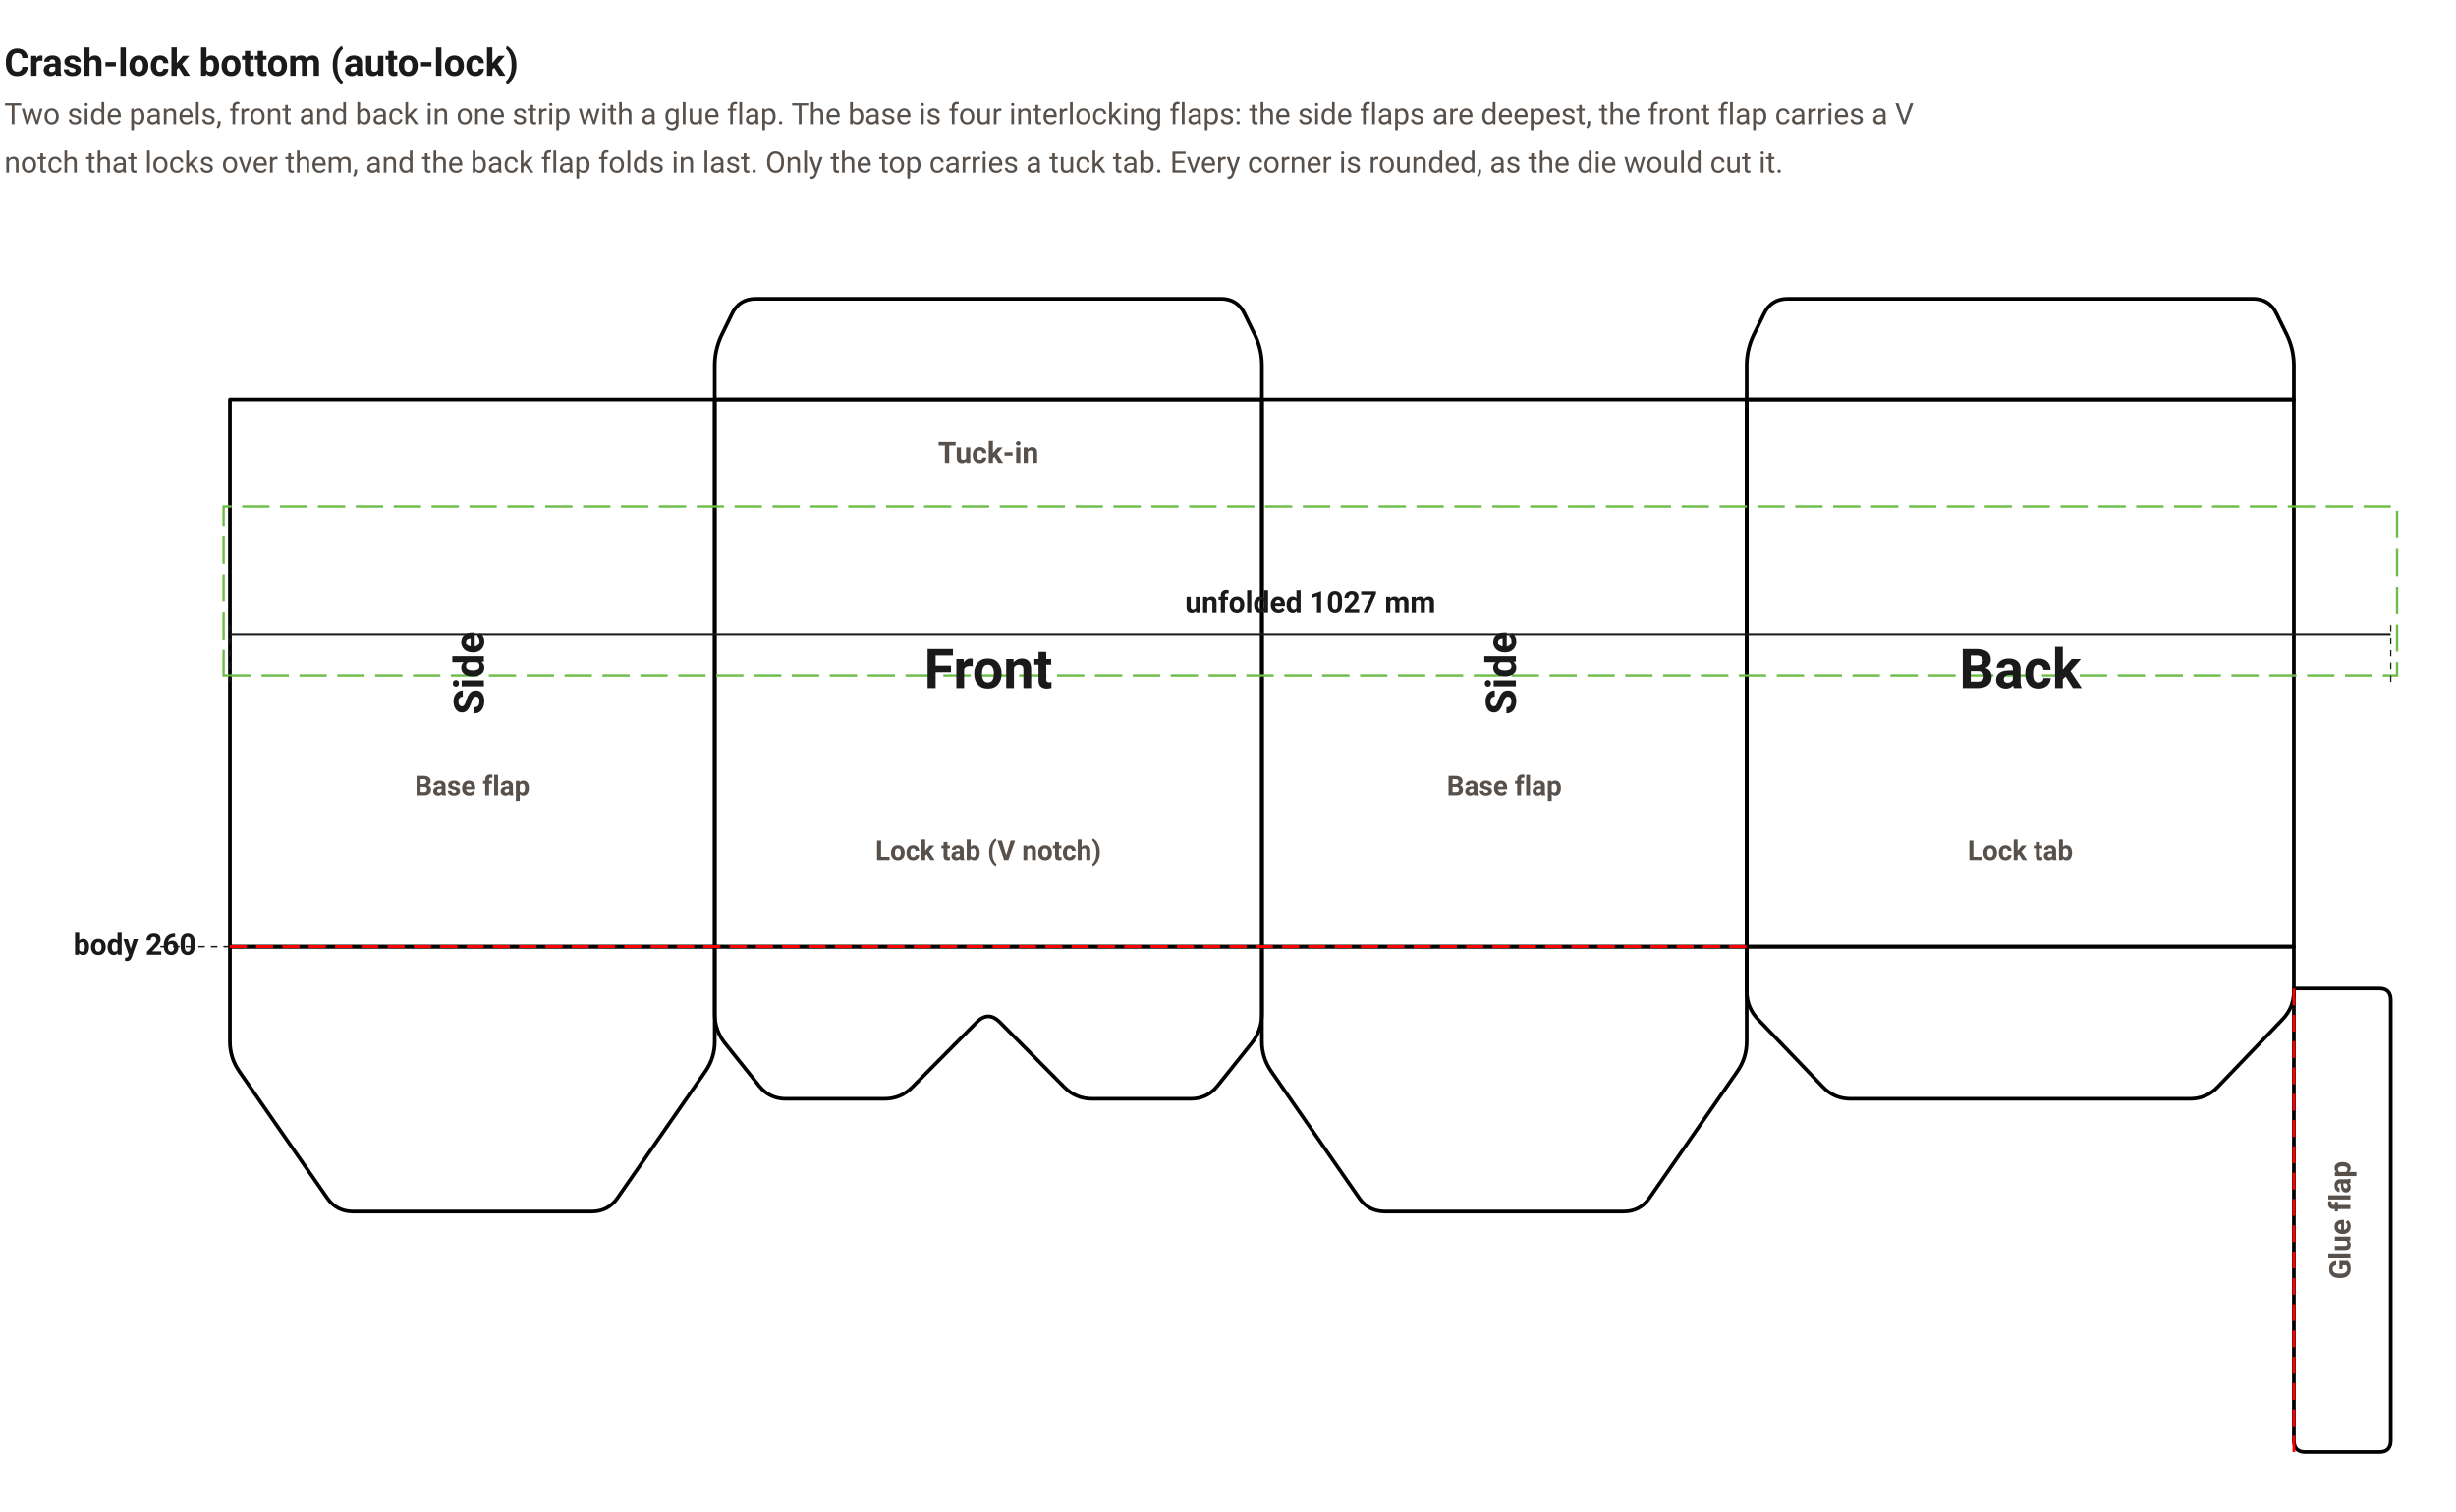
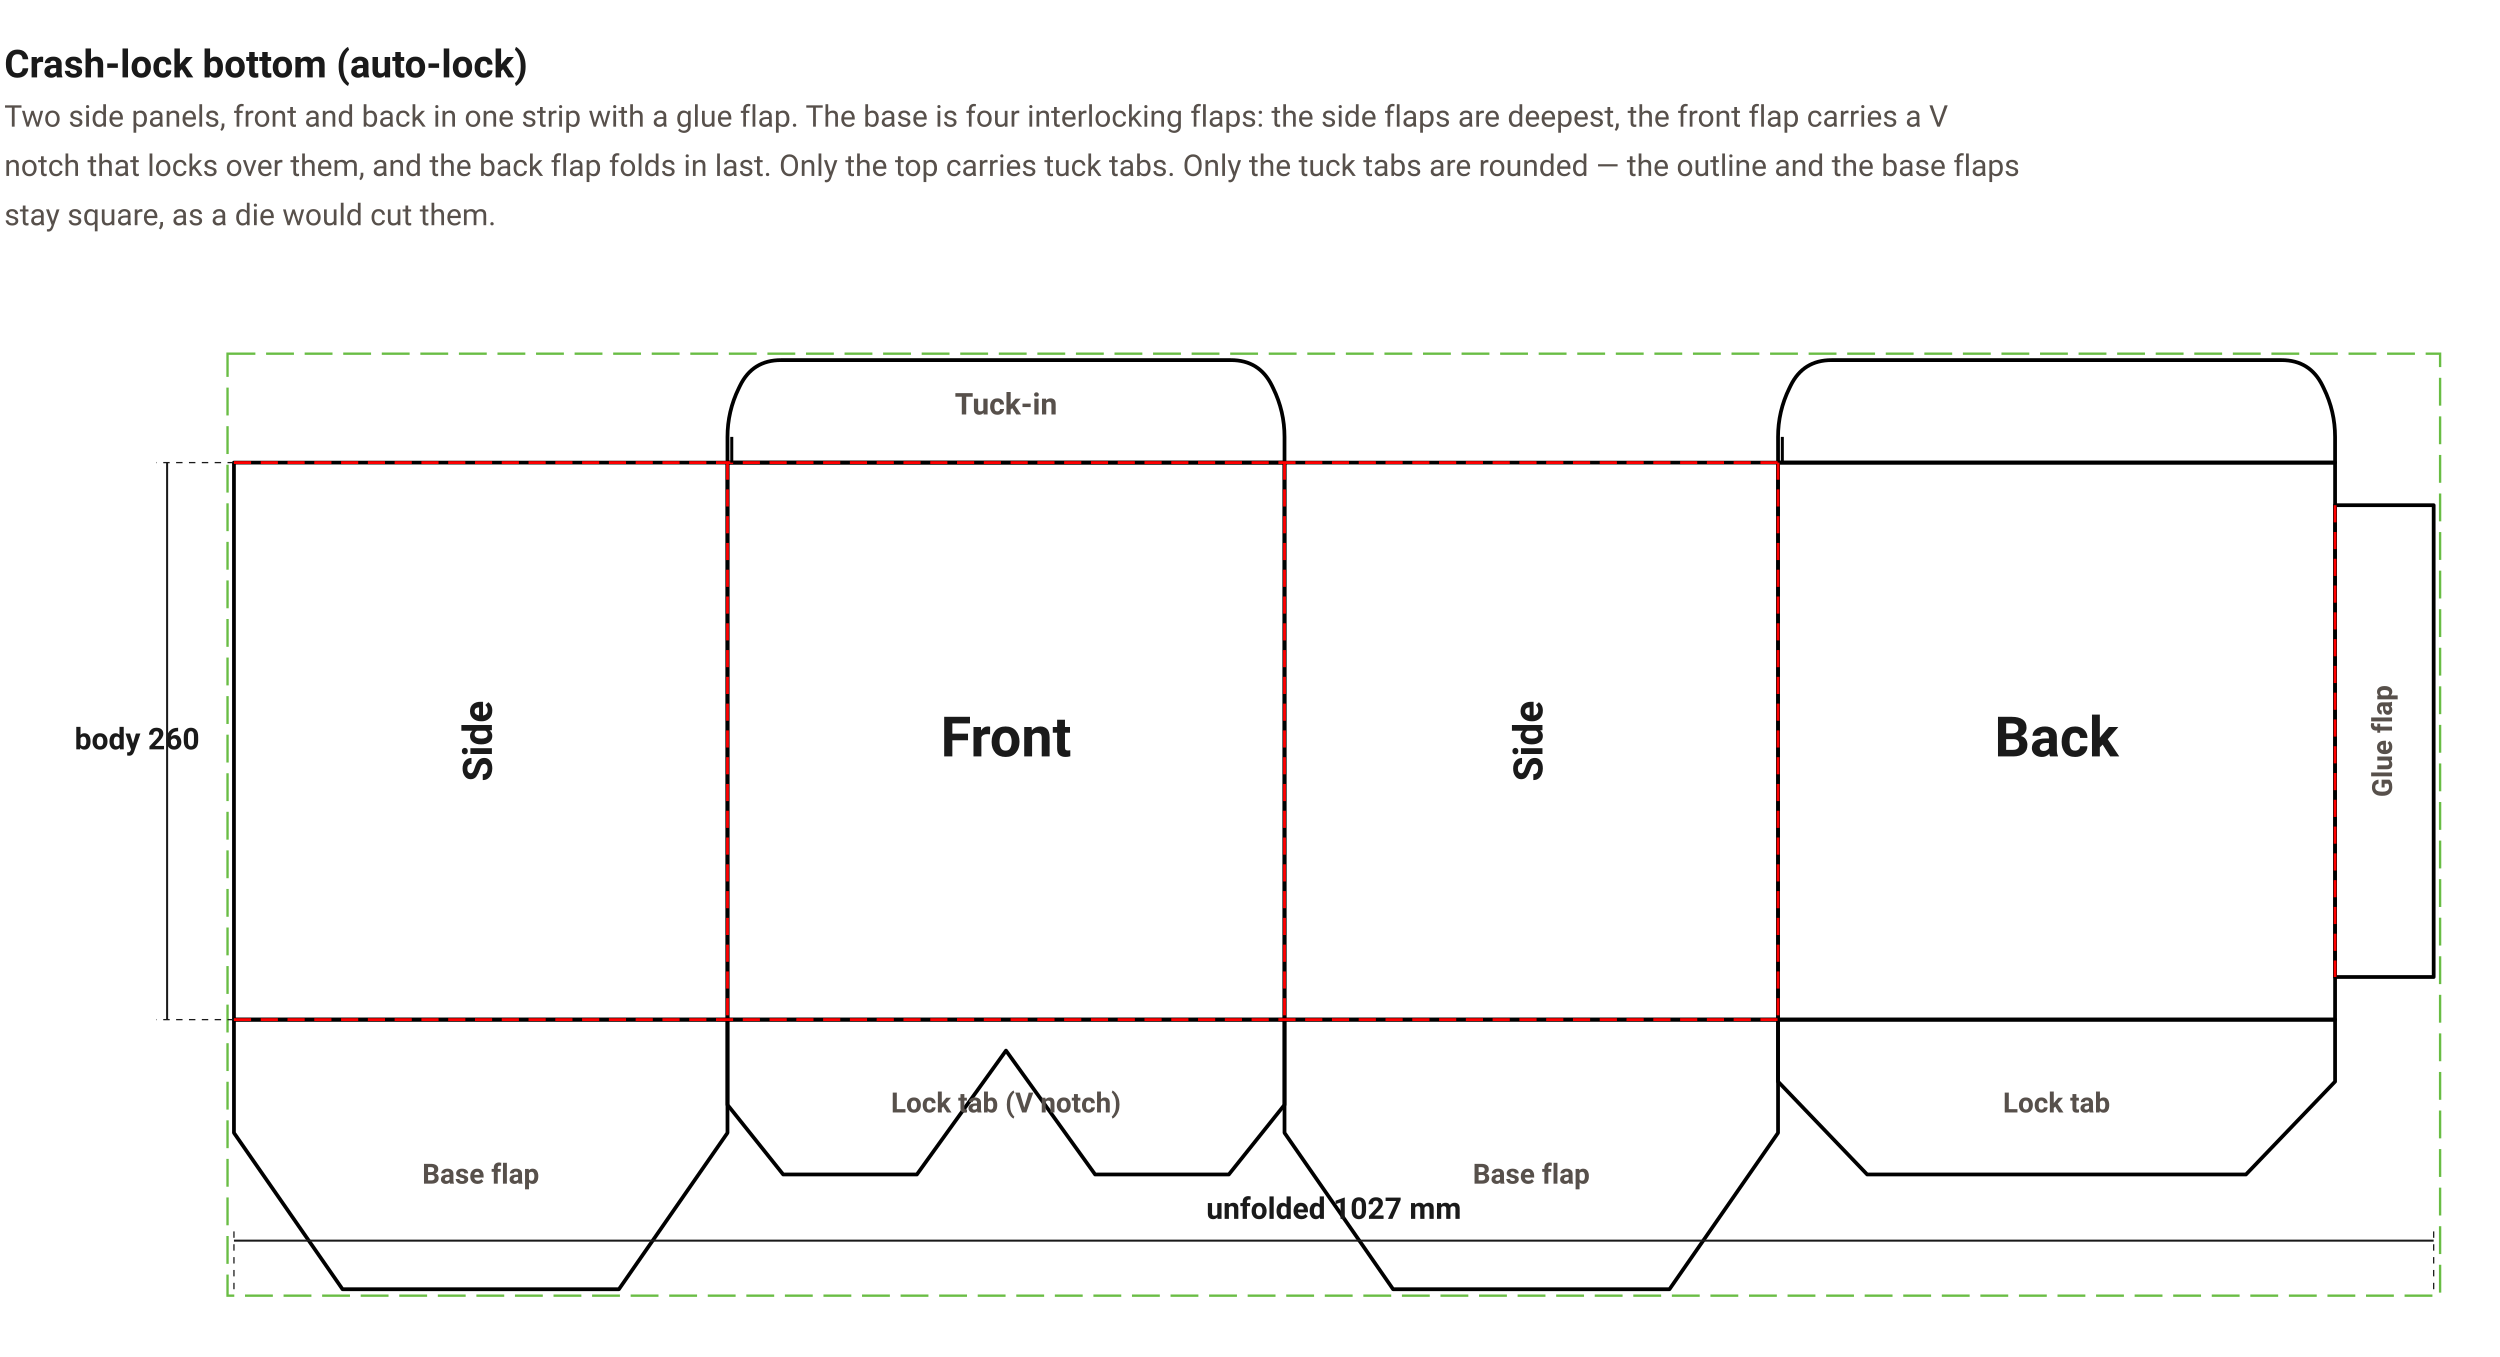
- <svg xmlns="http://www.w3.org/2000/svg" viewBox="-109.2 -189.8 1166.9 718.0" width="1167" height="718" role="img" aria-labelledby="tcrash-lock dcrash-lock">
+ <svg xmlns="http://www.w3.org/2000/svg" viewBox="-109.2 -215.8 1166.9 632.7" width="1167" height="633" role="img" aria-labelledby="tcrash-lock dcrash-lock">
  <g>
    <path d="M0.00,0.00 L230.36,0.00 L230.36,260.00 L0.00,260.00 L0.00,0.00 Z" fill="none" stroke="#000000" stroke-width="1.75" stroke-linejoin="round" />
    <path d="M490.36,0.00 L720.72,0.00 L720.72,260.00 L490.36,260.00 L490.36,0.00 Z" fill="none" stroke="#000000" stroke-width="1.75" stroke-linejoin="round" />
    <path d="M230.36,0.00 L490.36,0.00 L490.36,260.00 L230.36,260.00 L230.36,0.00 Z" fill="none" stroke="#000000" stroke-width="1.75" stroke-linejoin="round" />
-     <path d="M230.36,0.00 L230.36,-16.12 Q230.36,-23.92 233.79,-30.93 L238.63,-40.83 Q242.06,-47.84 249.86,-47.84 L470.86,-47.84 Q478.66,-47.84 482.09,-40.83 L486.93,-30.93 Q490.36,-23.92 490.36,-16.12 L490.36,0.00 Z" fill="none" stroke="#000000" stroke-width="1.75" stroke-linejoin="round" />
-     <path d="M230.36,260.00 L230.36,291.95 Q230.36,299.75 235.23,305.85 L251.49,326.19 Q256.36,332.28 264.16,332.28 L310.96,332.28 Q318.76,332.28 324.25,326.74 L354.87,295.89 Q360.36,290.36 365.85,295.89 L396.47,326.74 Q401.96,332.28 409.76,332.28 L456.56,332.28 Q464.36,332.28 469.23,326.19 L485.49,305.85 Q490.36,299.75 490.36,291.95 L490.36,260.00 Z" fill="none" stroke="#000000" stroke-width="1.75" stroke-linejoin="round" />
+     <path d="M230.36,0.00 L230.36,-11.96 Q230.36,-23.92 235.62,-34.66 L236.21,-35.88 Q242.06,-47.84 255.37,-47.84 L465.35,-47.84 Q478.66,-47.84 484.51,-35.88 L485.10,-34.66 Q490.36,-23.92 490.36,-11.96 L490.36,0.00 L230.36,0.00 Z" fill="none" stroke="#000000" stroke-width="1.75" stroke-linejoin="round" />
+     <path d="M230.36,260.00 L230.36,299.75 L256.36,332.28 L318.76,332.28 L360.36,274.46 L401.96,332.28 L464.36,332.28 L490.36,299.75 L490.36,260.00 Z" fill="none" stroke="#000000" stroke-width="1.75" stroke-linejoin="round" />
    <path d="M720.72,0.00 L980.72,0.00 L980.72,260.00 L720.72,260.00 L720.72,0.00 Z" fill="none" stroke="#000000" stroke-width="1.75" stroke-linejoin="round" />
-     <path d="M720.72,0.00 L720.72,-16.12 Q720.72,-23.92 724.15,-30.93 L728.99,-40.83 Q732.42,-47.84 740.22,-47.84 L961.22,-47.84 Q969.02,-47.84 972.45,-40.83 L977.29,-30.93 Q980.72,-23.92 980.72,-16.12 L980.72,0.00 Z" fill="none" stroke="#000000" stroke-width="1.75" stroke-linejoin="round" />
-     <path d="M720.72,260.00 L720.72,281.11 Q720.72,288.91 726.12,294.54 L756.92,326.65 Q762.32,332.28 770.12,332.28 L931.32,332.28 Q939.12,332.28 944.52,326.65 L975.32,294.54 Q980.72,288.91 980.72,281.11 L980.72,260.00 Z" fill="none" stroke="#000000" stroke-width="1.75" stroke-linejoin="round" />
-     <path d="M0.00,260.00 L0.00,305.05 Q0.00,312.85 4.45,319.26 L46.23,379.43 Q50.68,385.84 58.48,385.84 L171.88,385.84 Q179.68,385.84 184.13,379.43 L225.91,319.26 Q230.36,312.85 230.36,305.05 L230.36,260.00 Z" fill="none" stroke="#000000" stroke-width="1.75" stroke-linejoin="round" />
-     <path d="M490.36,260.00 L490.36,305.05 Q490.36,312.85 494.81,319.26 L536.59,379.43 Q541.04,385.84 548.84,385.84 L662.24,385.84 Q670.04,385.84 674.49,379.43 L716.27,319.26 Q720.72,312.85 720.72,305.05 L720.72,260.00 Z" fill="none" stroke="#000000" stroke-width="1.75" stroke-linejoin="round" />
-     <path d="M980.72,279.89 L1021.28,279.89 Q1026.74,279.89 1026.74,285.35 L1026.74,494.65 Q1026.74,500.11 1021.28,500.11 L986.18,500.11 Q980.72,500.11 980.72,494.65 L980.72,279.89 Z" fill="none" stroke="#000000" stroke-width="1.75" stroke-linejoin="round" />
-     <line x1="230.36" y1="260.00" x2="230.36" y2="260.00" stroke="#FF0000" stroke-width="1.3" stroke-dasharray="8 4.5" />
-     <line x1="490.36" y1="260.00" x2="490.36" y2="260.00" stroke="#FF0000" stroke-width="1.3" stroke-dasharray="8 4.5" />
-     <line x1="720.72" y1="260.00" x2="720.72" y2="260.00" stroke="#FF0000" stroke-width="1.3" stroke-dasharray="8 4.5" />
+     <path d="M720.72,0.00 L720.72,-11.96 Q720.72,-23.92 725.98,-34.66 L726.57,-35.88 Q732.42,-47.84 745.73,-47.84 L955.71,-47.84 Q969.02,-47.84 974.87,-35.88 L975.46,-34.66 Q980.72,-23.92 980.72,-11.96 L980.72,0.00 L720.72,0.00 Z" fill="none" stroke="#000000" stroke-width="1.75" stroke-linejoin="round" />
+     <path d="M720.72,260.00 L720.72,288.91 L762.32,332.28 L939.12,332.28 L980.72,288.91 L980.72,260.00 Z" fill="none" stroke="#000000" stroke-width="1.75" stroke-linejoin="round" />
+     <path d="M0.00,260.00 L0.00,312.85 L50.68,385.84 L179.68,385.84 L230.36,312.85 L230.36,260.00 Z" fill="none" stroke="#000000" stroke-width="1.75" stroke-linejoin="round" />
+     <path d="M490.36,260.00 L490.36,312.85 L541.04,385.84 L670.04,385.84 L720.72,312.85 L720.72,260.00 Z" fill="none" stroke="#000000" stroke-width="1.75" stroke-linejoin="round" />
+     <path d="M980.72,19.89 L1026.74,19.89 L1026.74,240.11 L980.72,240.11 L980.72,19.89 Z" fill="none" stroke="#000000" stroke-width="1.75" stroke-linejoin="round" />
+     <line x1="230.36" y1="0.00" x2="230.36" y2="260.00" stroke="#FF0000" stroke-width="1.3" stroke-dasharray="8 4.5" />
+     <line x1="490.36" y1="0.00" x2="490.36" y2="260.00" stroke="#FF0000" stroke-width="1.3" stroke-dasharray="8 4.5" />
+     <line x1="720.72" y1="0.00" x2="720.72" y2="260.00" stroke="#FF0000" stroke-width="1.3" stroke-dasharray="8 4.5" />
+     <line x1="0.00" y1="0.00" x2="720.72" y2="0.00" stroke="#FF0000" stroke-width="1.3" stroke-dasharray="8 4.5" />
    <line x1="0.00" y1="260.00" x2="720.72" y2="260.00" stroke="#FF0000" stroke-width="1.3" stroke-dasharray="8 4.5" />
-     <line x1="0.00" y1="260.00" x2="720.72" y2="260.00" stroke="#FF0000" stroke-width="1.3" stroke-dasharray="8 4.5" />
-     <line x1="980.72" y1="279.89" x2="980.72" y2="500.11" stroke="#FF0000" stroke-width="1.3" stroke-dasharray="8 4.5" />
-     <path d="M-3.00,131.16 L1029.74,131.16 L1029.74,50.84 L-3.00,50.84 Z" fill="none" stroke="#69BD44" stroke-width="1.1" stroke-dasharray="13 5" />
+     <line x1="980.72" y1="19.89" x2="980.72" y2="240.11" stroke="#FF0000" stroke-width="1.3" stroke-dasharray="8 4.5" />
+     <path d="M-3.00,-50.84 L1029.74,-50.84 L1029.74,388.84 L-3.00,388.84 Z" fill="none" stroke="#69BD44" stroke-width="1.1" stroke-dasharray="13 5" />
    <text x="360.36" y="130.00" font-family="ui-sans-serif,system-ui,-apple-system,'Segoe UI',Roboto,'Helvetica Neue',Arial,sans-serif" font-size="26" font-weight="600" fill="#1A1A1A" text-anchor="middle" dominant-baseline="middle">Front</text>
-     <text x="115.18" y="130.00" transform="rotate(-90 115.18 130.00)" font-family="ui-sans-serif,system-ui,-apple-system,'Segoe UI',Roboto,'Helvetica Neue',Arial,sans-serif" font-size="20" font-weight="600" fill="#1A1A1A" text-anchor="middle" dominant-baseline="middle">Side</text>
-     <text x="605.54" y="130.00" transform="rotate(-90 605.54 130.00)" font-family="ui-sans-serif,system-ui,-apple-system,'Segoe UI',Roboto,'Helvetica Neue',Arial,sans-serif" font-size="20" font-weight="600" fill="#1A1A1A" text-anchor="middle" dominant-baseline="middle">Side</text>
+     <text x="115.18" y="130.00" transform="rotate(-90 115.18 130.00)" font-family="ui-sans-serif,system-ui,-apple-system,'Segoe UI',Roboto,'Helvetica Neue',Arial,sans-serif" font-size="19" font-weight="600" fill="#1A1A1A" text-anchor="middle" dominant-baseline="middle">Side</text>
+     <text x="605.54" y="130.00" transform="rotate(-90 605.54 130.00)" font-family="ui-sans-serif,system-ui,-apple-system,'Segoe UI',Roboto,'Helvetica Neue',Arial,sans-serif" font-size="19" font-weight="600" fill="#1A1A1A" text-anchor="middle" dominant-baseline="middle">Side</text>
    <text x="850.72" y="130.00" font-family="ui-sans-serif,system-ui,-apple-system,'Segoe UI',Roboto,'Helvetica Neue',Arial,sans-serif" font-size="26" font-weight="600" fill="#1A1A1A" text-anchor="middle" dominant-baseline="middle">Back</text>
-     <text x="1003.73" y="390.00" transform="rotate(-90 1003.73 390.00)" font-family="ui-sans-serif,system-ui,-apple-system,'Segoe UI',Roboto,'Helvetica Neue',Arial,sans-serif" font-size="14" font-weight="600" fill="#57504B" text-anchor="middle" dominant-baseline="middle">Glue flap</text>
-     <text x="360.36" y="26.31" font-family="ui-sans-serif,system-ui,-apple-system,'Segoe UI',Roboto,'Helvetica Neue',Arial,sans-serif" font-size="14" font-weight="600" fill="#57504B" text-anchor="middle" dominant-baseline="middle">Tuck-in</text>
-     <text x="360.36" y="215.19" font-family="ui-sans-serif,system-ui,-apple-system,'Segoe UI',Roboto,'Helvetica Neue',Arial,sans-serif" font-size="13" font-weight="600" fill="#57504B" text-anchor="middle" dominant-baseline="middle">Lock tab (V notch)</text>
-     <text x="850.72" y="215.19" font-family="ui-sans-serif,system-ui,-apple-system,'Segoe UI',Roboto,'Helvetica Neue',Arial,sans-serif" font-size="13" font-weight="600" fill="#57504B" text-anchor="middle" dominant-baseline="middle">Lock tab</text>
-     <text x="115.18" y="184.50" font-family="ui-sans-serif,system-ui,-apple-system,'Segoe UI',Roboto,'Helvetica Neue',Arial,sans-serif" font-size="13" font-weight="600" fill="#57504B" text-anchor="middle" dominant-baseline="middle">Base flap</text>
-     <text x="605.54" y="184.50" font-family="ui-sans-serif,system-ui,-apple-system,'Segoe UI',Roboto,'Helvetica Neue',Arial,sans-serif" font-size="13" font-weight="600" fill="#57504B" text-anchor="middle" dominant-baseline="middle">Base flap</text>
-     <line x1="0.00" y1="111.48" x2="1026.74" y2="111.48" stroke="#1A1A1A" stroke-width="0.95" />
-     <line x1="0.00" y1="134.16" x2="0.00" y2="106.48" stroke="#1A1A1A" stroke-width="0.6" stroke-dasharray="3 3" />
-     <line x1="1026.74" y1="134.16" x2="1026.74" y2="106.48" stroke="#1A1A1A" stroke-width="0.6" stroke-dasharray="3 3" />
-     <text x="513.37" y="97.48" font-family="ui-sans-serif,system-ui,-apple-system,'Segoe UI',Roboto,'Helvetica Neue',Arial,sans-serif" font-size="14" font-weight="600" fill="#1A1A1A" text-anchor="middle" dominant-baseline="middle">unfolded 1027 mm</text>
-     <line x1="-31.20" y1="260.00" x2="-31.20" y2="260.00" stroke="#1A1A1A" stroke-width="0.95" />
+     <text x="1003.73" y="130.00" transform="rotate(-90 1003.73 130.00)" font-family="ui-sans-serif,system-ui,-apple-system,'Segoe UI',Roboto,'Helvetica Neue',Arial,sans-serif" font-size="13" font-weight="600" fill="#57504B" text-anchor="middle" dominant-baseline="middle">Glue flap</text>
+     <text x="360.36" y="-26.31" font-family="ui-sans-serif,system-ui,-apple-system,'Segoe UI',Roboto,'Helvetica Neue',Arial,sans-serif" font-size="14" font-weight="600" fill="#57504B" text-anchor="middle" dominant-baseline="middle">Tuck-in</text>
+     <text x="360.36" y="299.75" font-family="ui-sans-serif,system-ui,-apple-system,'Segoe UI',Roboto,'Helvetica Neue',Arial,sans-serif" font-size="13" font-weight="600" fill="#57504B" text-anchor="middle" dominant-baseline="middle">Lock tab (V notch)</text>
+     <text x="850.72" y="299.75" font-family="ui-sans-serif,system-ui,-apple-system,'Segoe UI',Roboto,'Helvetica Neue',Arial,sans-serif" font-size="13" font-weight="600" fill="#57504B" text-anchor="middle" dominant-baseline="middle">Lock tab</text>
+     <text x="115.18" y="332.99" font-family="ui-sans-serif,system-ui,-apple-system,'Segoe UI',Roboto,'Helvetica Neue',Arial,sans-serif" font-size="13" font-weight="600" fill="#57504B" text-anchor="middle" dominant-baseline="middle">Base flap</text>
+     <text x="605.54" y="332.99" font-family="ui-sans-serif,system-ui,-apple-system,'Segoe UI',Roboto,'Helvetica Neue',Arial,sans-serif" font-size="13" font-weight="600" fill="#57504B" text-anchor="middle" dominant-baseline="middle">Base flap</text>
+     <line x1="0.00" y1="363.16" x2="1026.74" y2="363.16" stroke="#1A1A1A" stroke-width="0.95" />
+     <line x1="0.00" y1="385.84" x2="0.00" y2="358.16" stroke="#1A1A1A" stroke-width="0.6" stroke-dasharray="3 3" />
+     <line x1="1026.74" y1="385.84" x2="1026.74" y2="358.16" stroke="#1A1A1A" stroke-width="0.6" stroke-dasharray="3 3" />
+     <text x="513.37" y="349.16" font-family="ui-sans-serif,system-ui,-apple-system,'Segoe UI',Roboto,'Helvetica Neue',Arial,sans-serif" font-size="14" font-weight="600" fill="#1A1A1A" text-anchor="middle" dominant-baseline="middle">unfolded 1027 mm</text>
+     <line x1="-31.20" y1="0.00" x2="-31.20" y2="260.00" stroke="#1A1A1A" stroke-width="0.95" />
+     <line x1="0.00" y1="0.00" x2="-36.20" y2="0.00" stroke="#1A1A1A" stroke-width="0.6" stroke-dasharray="3 3" />
    <line x1="0.00" y1="260.00" x2="-36.20" y2="260.00" stroke="#1A1A1A" stroke-width="0.6" stroke-dasharray="3 3" />
-     <line x1="0.00" y1="260.00" x2="-36.20" y2="260.00" stroke="#1A1A1A" stroke-width="0.6" stroke-dasharray="3 3" />
-     <text x="-45.20" y="260.00" font-family="ui-sans-serif,system-ui,-apple-system,'Segoe UI',Roboto,'Helvetica Neue',Arial,sans-serif" font-size="14" font-weight="600" fill="#1A1A1A" text-anchor="middle" dominant-baseline="middle">body 260</text>
-     <text x="-107.2" y="-153.8" font-family="ui-sans-serif,system-ui,-apple-system,'Segoe UI',Roboto,'Helvetica Neue',Arial,sans-serif" font-size="18" font-weight="700" fill="#1A1A1A">Crash-lock bottom (auto-lock)</text>
-     <text x="-107.2" y="-130.8" font-family="ui-sans-serif,system-ui,-apple-system,'Segoe UI',Roboto,'Helvetica Neue',Arial,sans-serif" font-size="14" fill="#57504B">Two side panels, front and back in one strip with a glue flap. The base is four interlocking flaps: the side flaps are deepest, the front flap carries a V</text>
-     <text x="-107.2" y="-107.8" font-family="ui-sans-serif,system-ui,-apple-system,'Segoe UI',Roboto,'Helvetica Neue',Arial,sans-serif" font-size="14" fill="#57504B">notch that locks over them, and the back flap folds in last. Only the top carries a tuck tab. Every corner is rounded, as the die would cut it.</text>
+     <text x="-45.20" y="130.00" font-family="ui-sans-serif,system-ui,-apple-system,'Segoe UI',Roboto,'Helvetica Neue',Arial,sans-serif" font-size="14" font-weight="600" fill="#1A1A1A" text-anchor="middle" dominant-baseline="middle">body 260</text>
+     <text x="-107.2" y="-179.8" font-family="ui-sans-serif,system-ui,-apple-system,'Segoe UI',Roboto,'Helvetica Neue',Arial,sans-serif" font-size="18" font-weight="700" fill="#1A1A1A">Crash-lock bottom (auto-lock)</text>
+     <text x="-107.2" y="-156.8" font-family="ui-sans-serif,system-ui,-apple-system,'Segoe UI',Roboto,'Helvetica Neue',Arial,sans-serif" font-size="14" fill="#57504B">Two side panels, front and back in one strip with a glue flap. The base is four interlocking flaps: the side flaps are deepest, the front flap carries a V</text>
+     <text x="-107.2" y="-133.8" font-family="ui-sans-serif,system-ui,-apple-system,'Segoe UI',Roboto,'Helvetica Neue',Arial,sans-serif" font-size="14" fill="#57504B">notch that locks over them, and the back flap folds in last. Only the top carries tuck tabs. Only the tuck tabs are rounded — the outline and the base flaps</text>
+     <text x="-107.2" y="-110.8" font-family="ui-sans-serif,system-ui,-apple-system,'Segoe UI',Roboto,'Helvetica Neue',Arial,sans-serif" font-size="14" fill="#57504B">stay square, as a die would cut them.</text>
+     <line x1="232.36" y1="0.00" x2="232.36" y2="-12.00" stroke="#000000" stroke-width="1.4" />
+     <line x1="722.72" y1="0.00" x2="722.72" y2="-12.00" stroke="#000000" stroke-width="1.4" />
  </g>
</svg>
